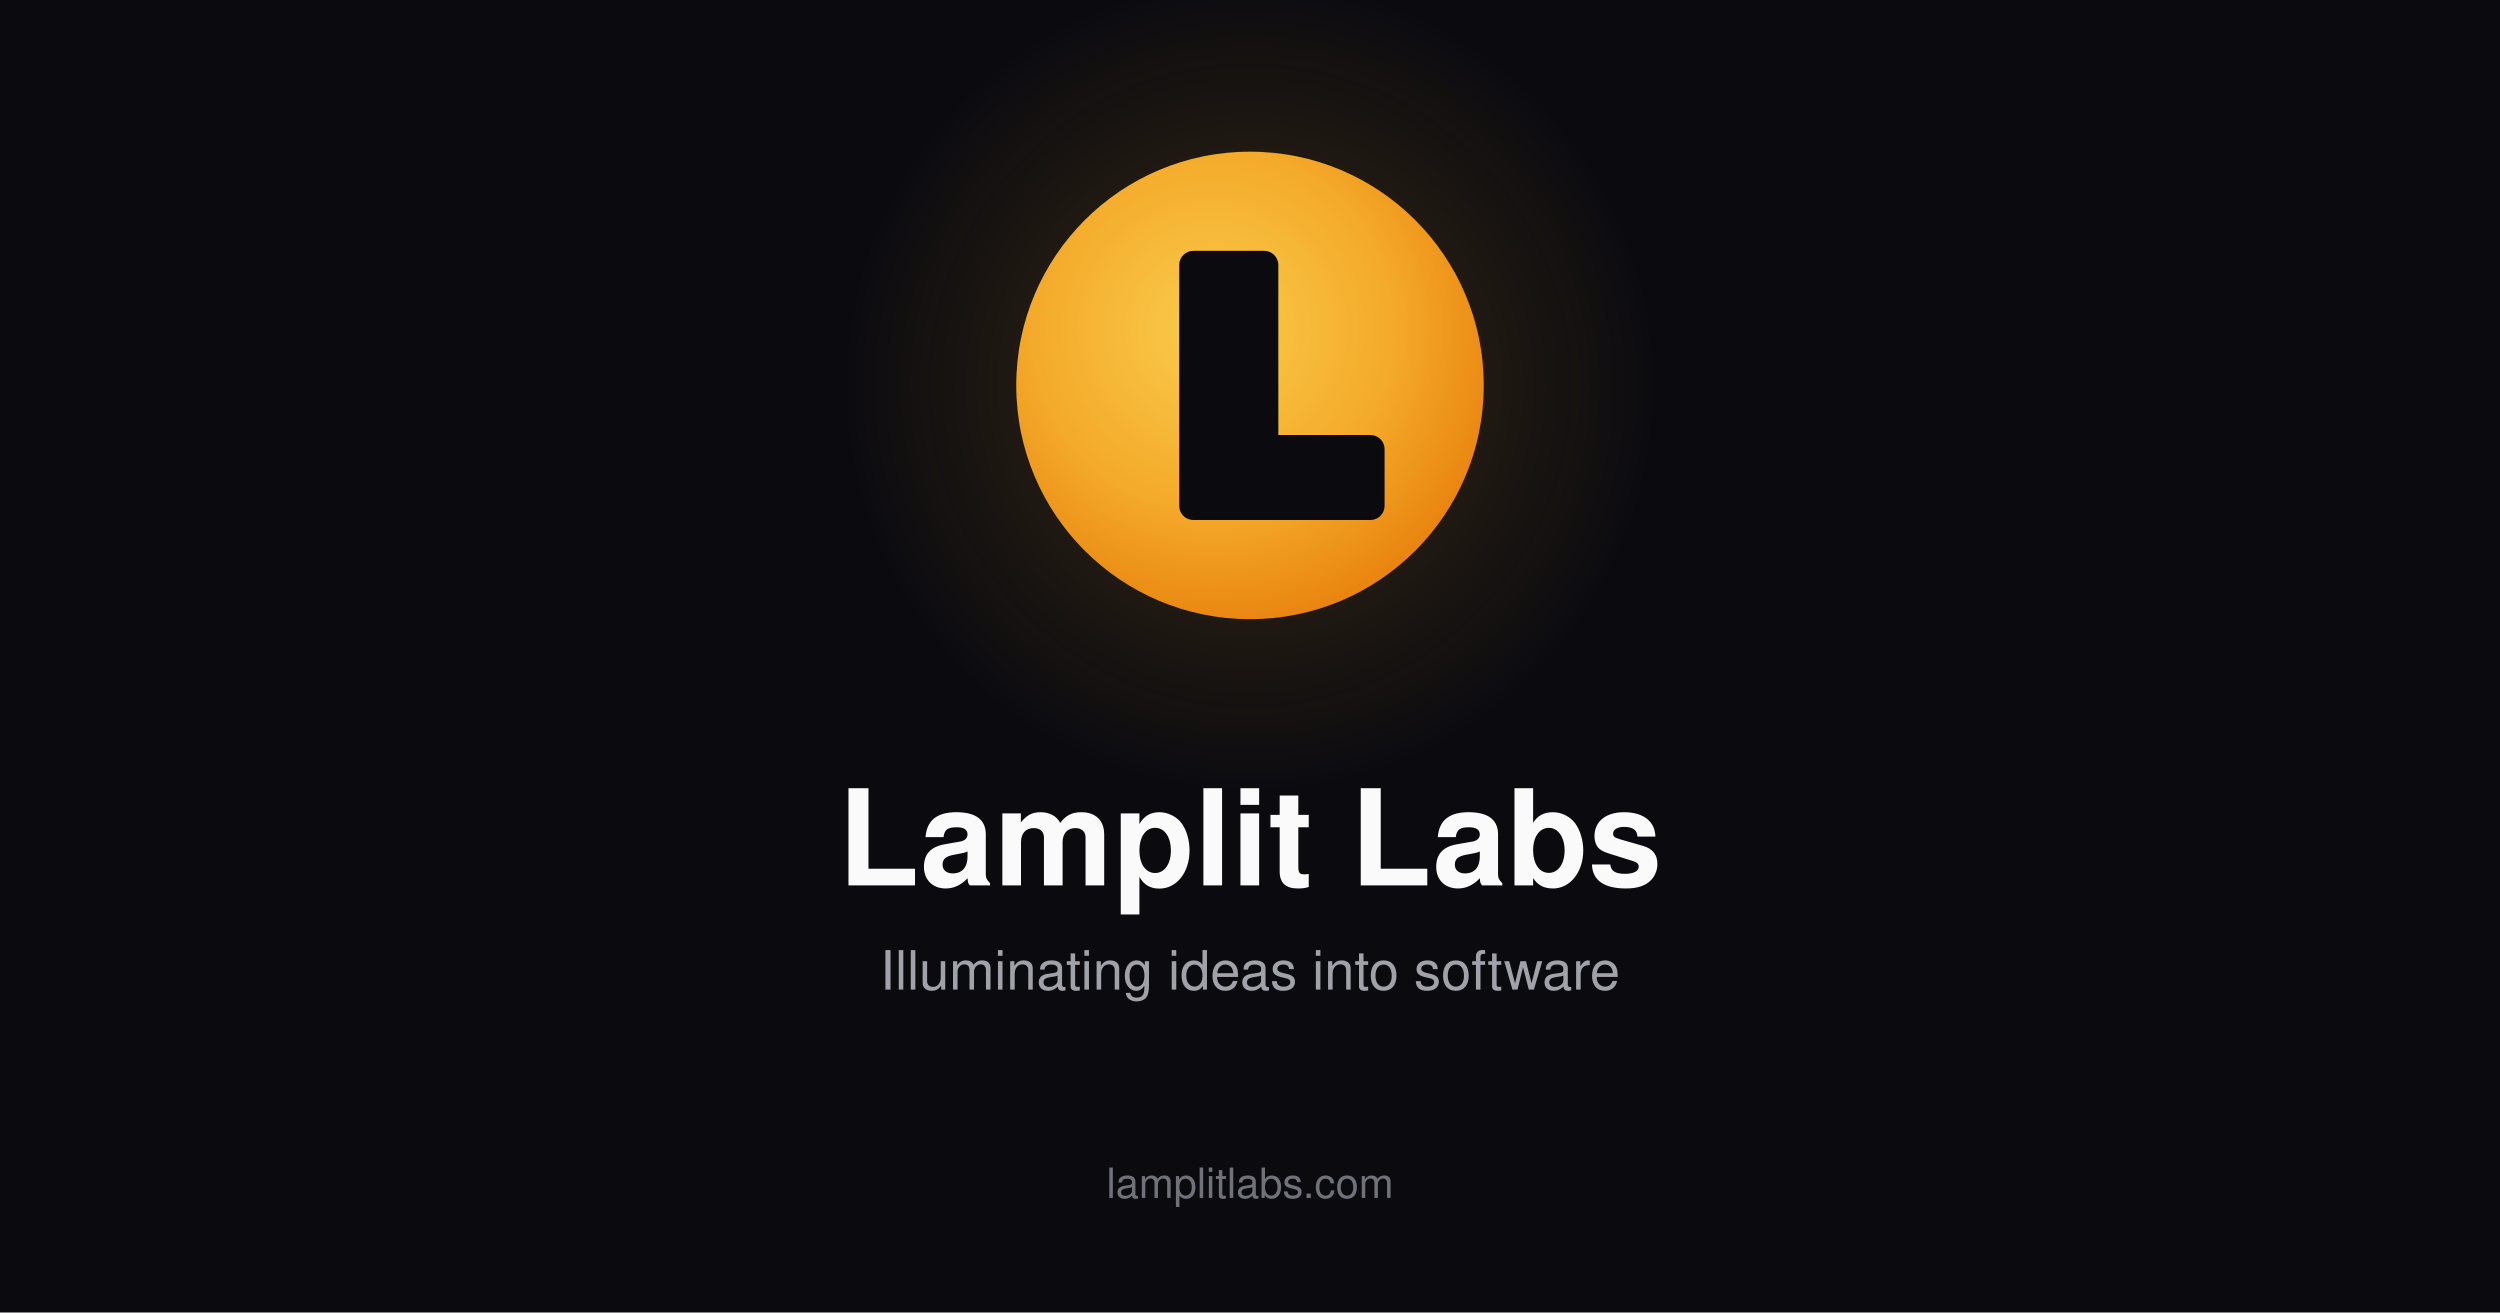
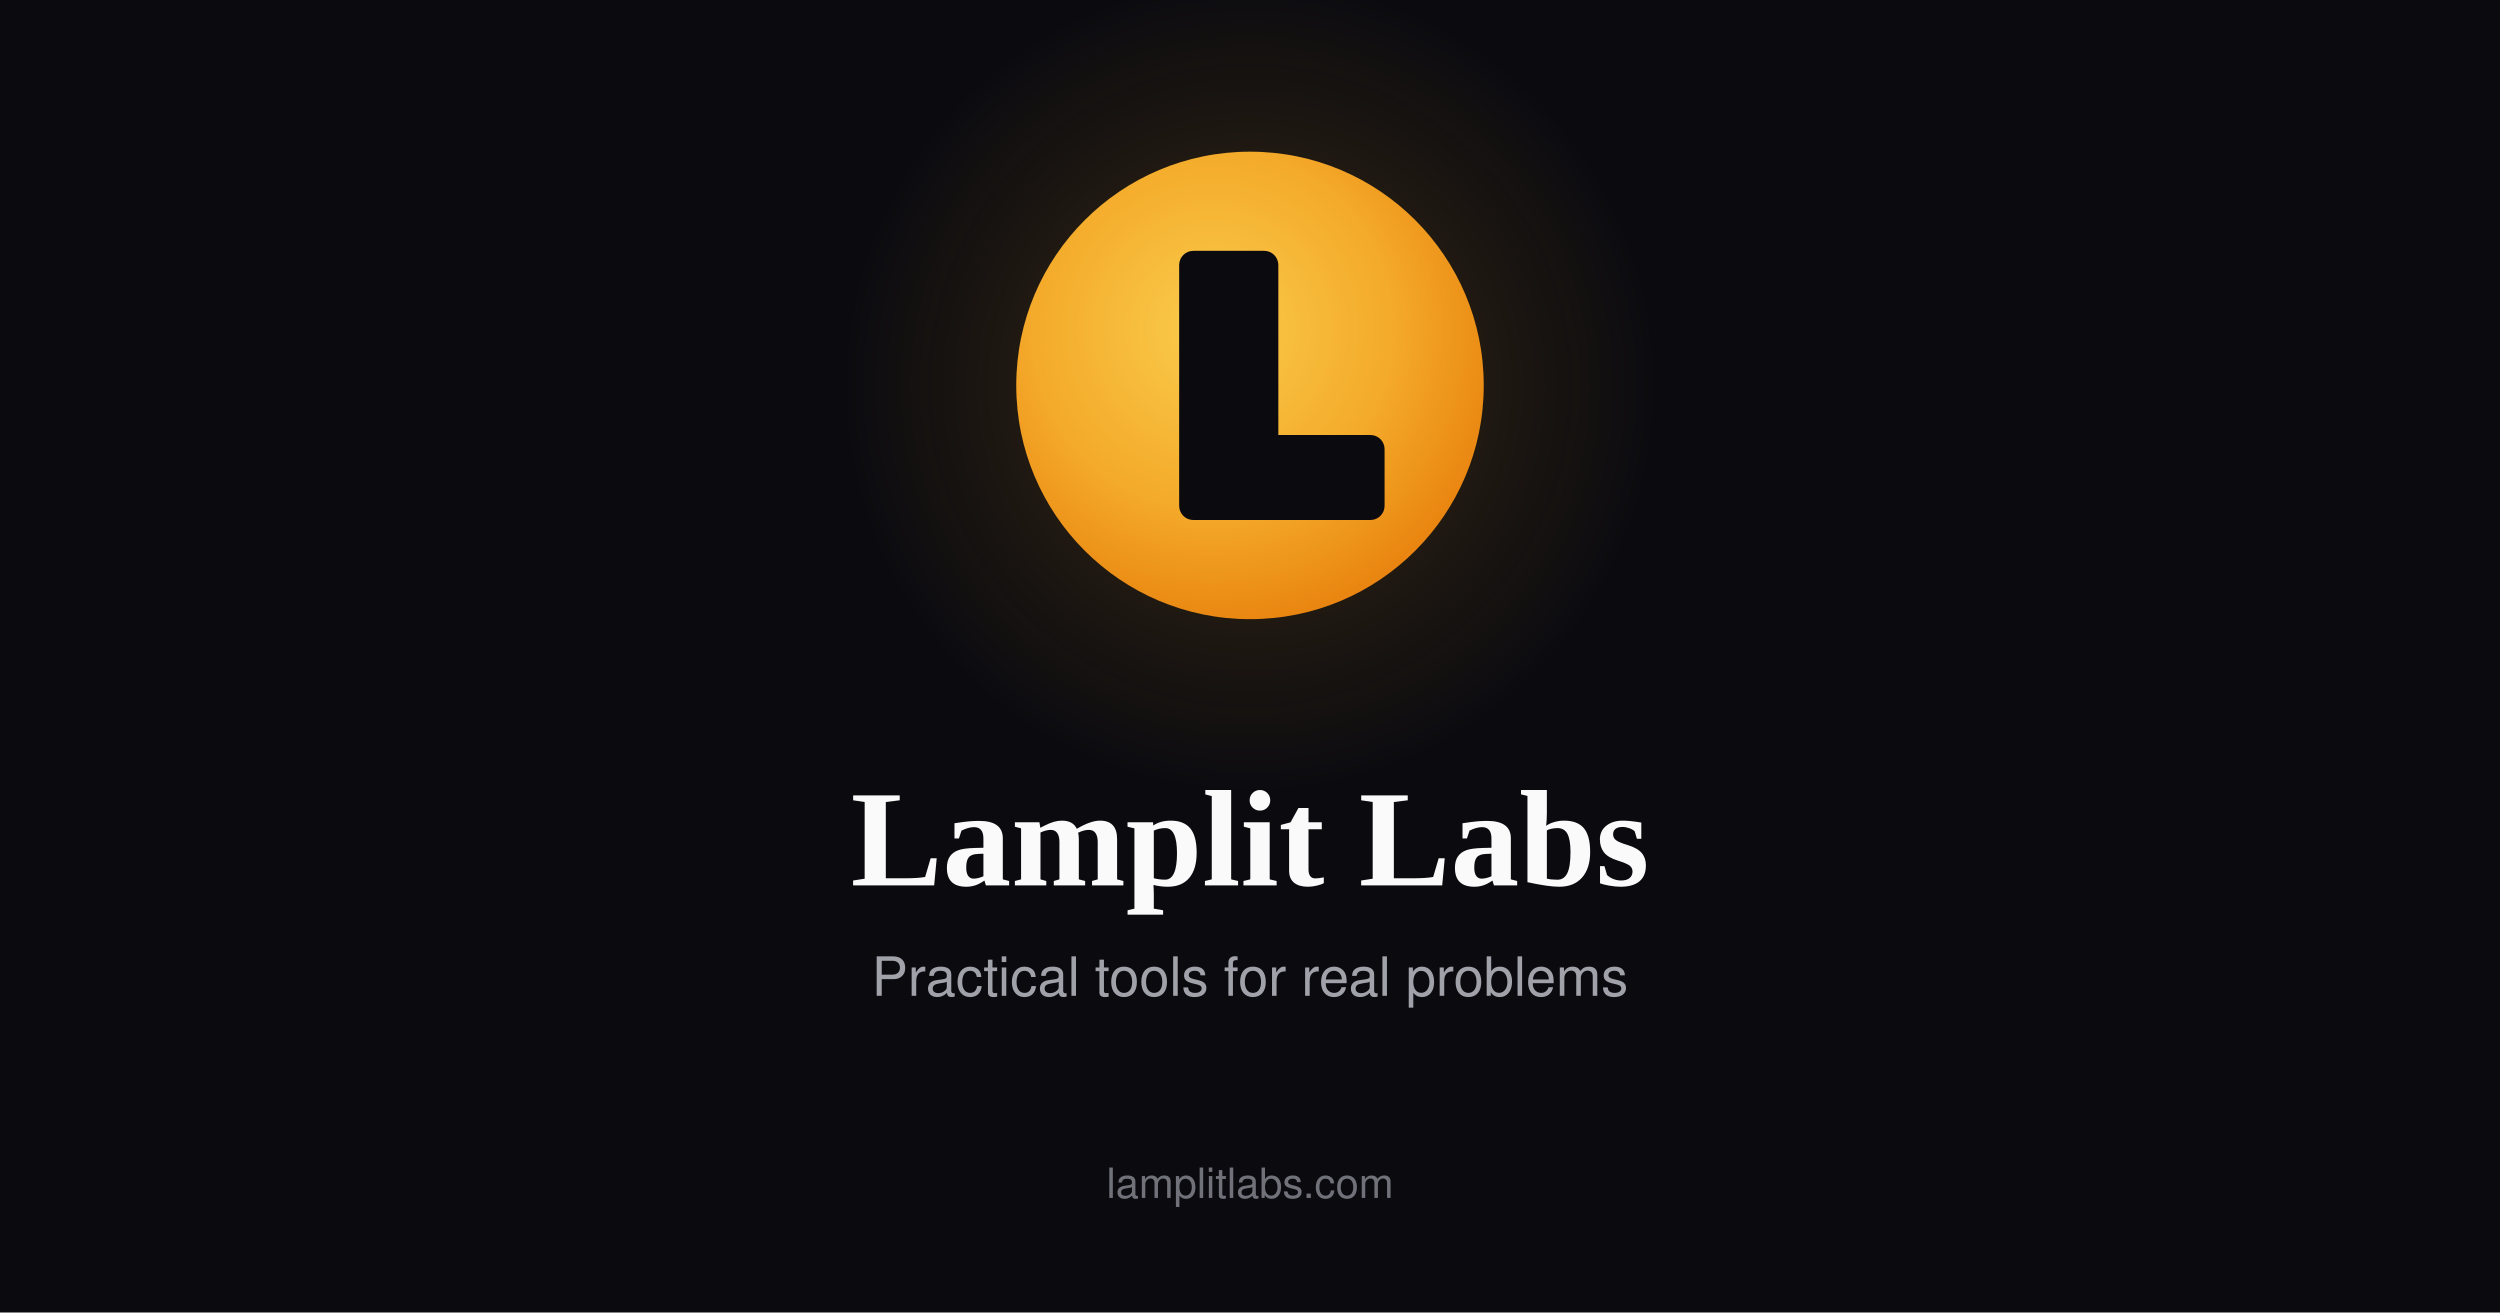
<svg xmlns="http://www.w3.org/2000/svg" viewBox="0 0 1200 630">
  <defs>
    <radialGradient id="glow" cx="42%" cy="38%" r="70%">
      <stop offset="0%" stop-color="hsl(44, 95%, 64%)" />
      <stop offset="55%" stop-color="hsl(38, 90%, 56%)" />
      <stop offset="100%" stop-color="hsl(31, 92%, 47%)" />
    </radialGradient>
    <radialGradient id="halo" cx="50%" cy="50%" r="50%">
      <stop offset="0%" stop-color="hsl(38, 85%, 55%)" stop-opacity="0.22" />
      <stop offset="100%" stop-color="hsl(38, 85%, 55%)" stop-opacity="0" />
    </radialGradient>
  </defs>
  <rect x="0" y="0" width="1200" height="630" fill="#0a0a0f" />
  <circle cx="600" cy="185" r="200" fill="url(#halo)" />
  <g transform="translate(600, 185) scale(3.4) translate(-50, -50)">
    <circle cx="50" cy="50" r="33" fill="url(#glow)" />
    <path d="M42 31 h10 a2 2 0 0 1 2 2 v24 h13 a2 2 0 0 1 2 2 v8 a2 2 0 0 1 -2 2 h-25 a2 2 0 0 1 -2 -2 v-34 a2 2 0 0 1 2 -2 Z" fill="#0a0a0f" />
  </g>
-   <text x="600" y="425" text-anchor="middle" font-family="Helvetica, Arial, sans-serif" font-size="64" font-weight="700" fill="#fafafa">Lamplit Labs</text>
-   <text x="600" y="475" text-anchor="middle" font-family="Helvetica, Arial, sans-serif" font-size="26" fill="#a1a1aa">Illuminating ideas into software</text>
+   <text x="600" y="425" text-anchor="middle" font-family="Georgia, 'Times New Roman', serif" font-size="66" font-weight="600" fill="#fafafa">Lamplit Labs</text>
+   <text x="600" y="478" text-anchor="middle" font-family="Helvetica, Arial, sans-serif" font-size="26" fill="#a1a1aa">Practical tools for real problems</text>
  <text x="600" y="575" text-anchor="middle" font-family="Helvetica, Arial, sans-serif" font-size="20" fill="#71717a">lamplitlabs.com</text>
</svg>
